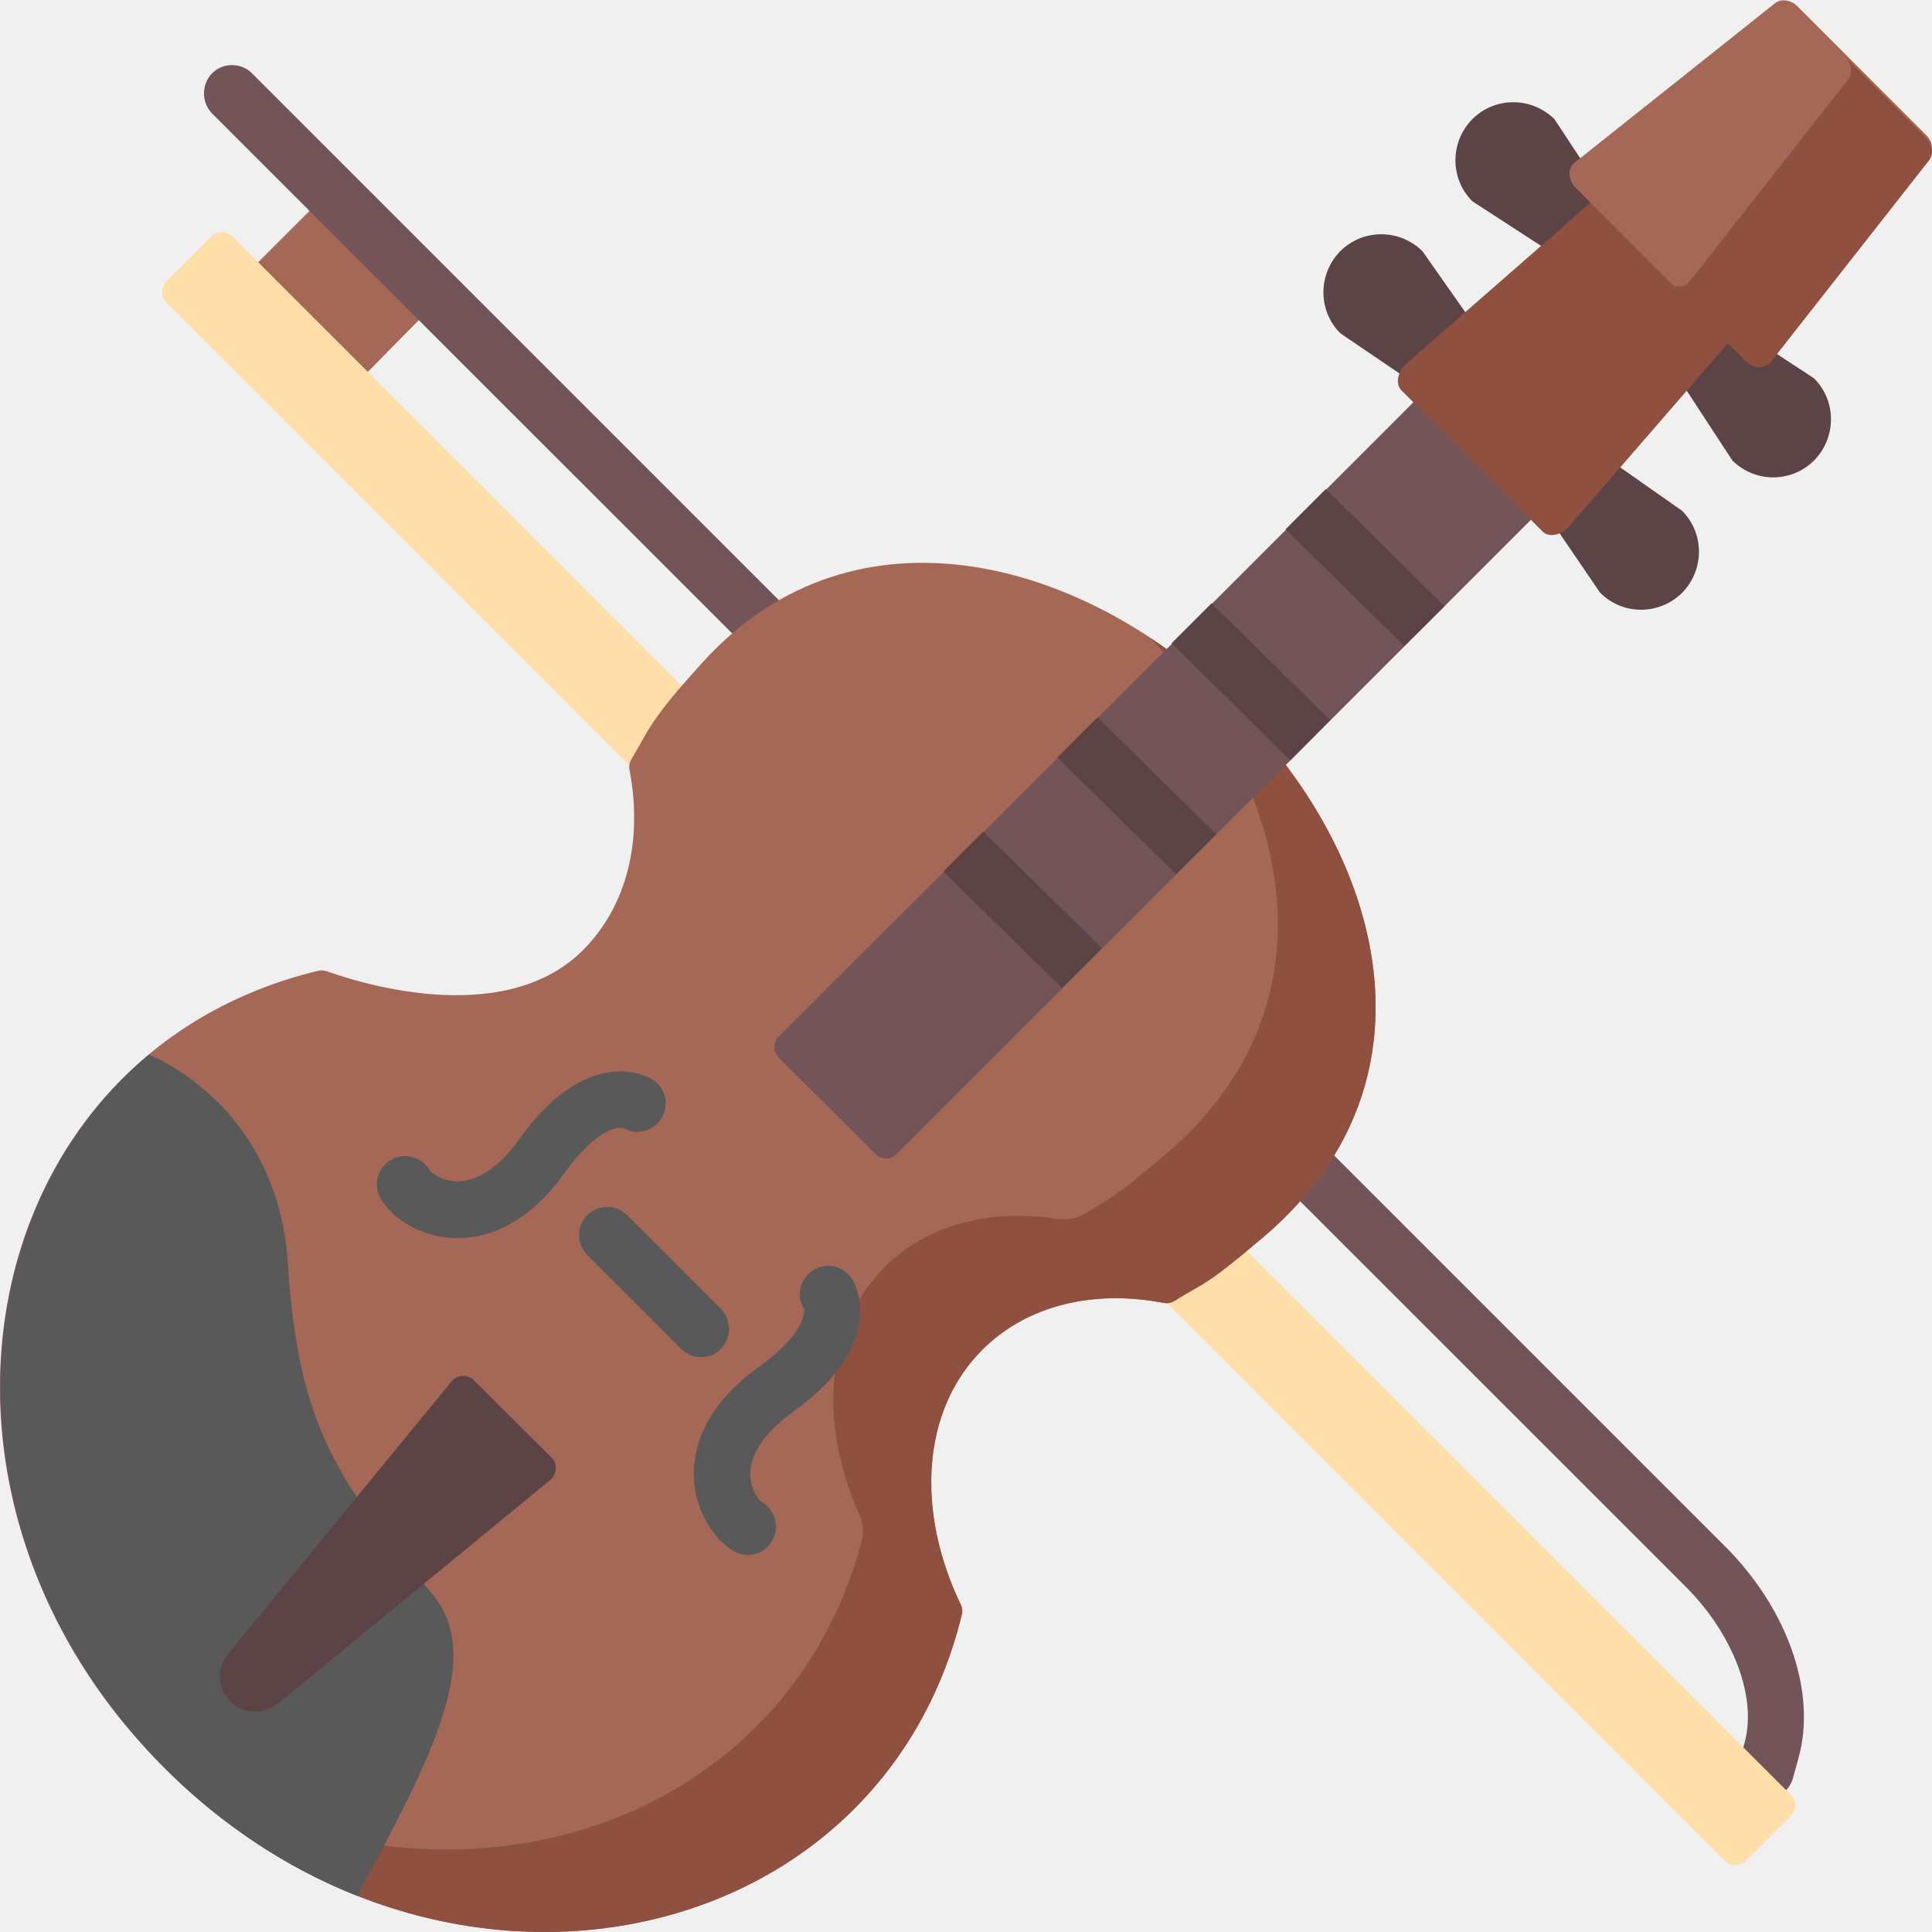
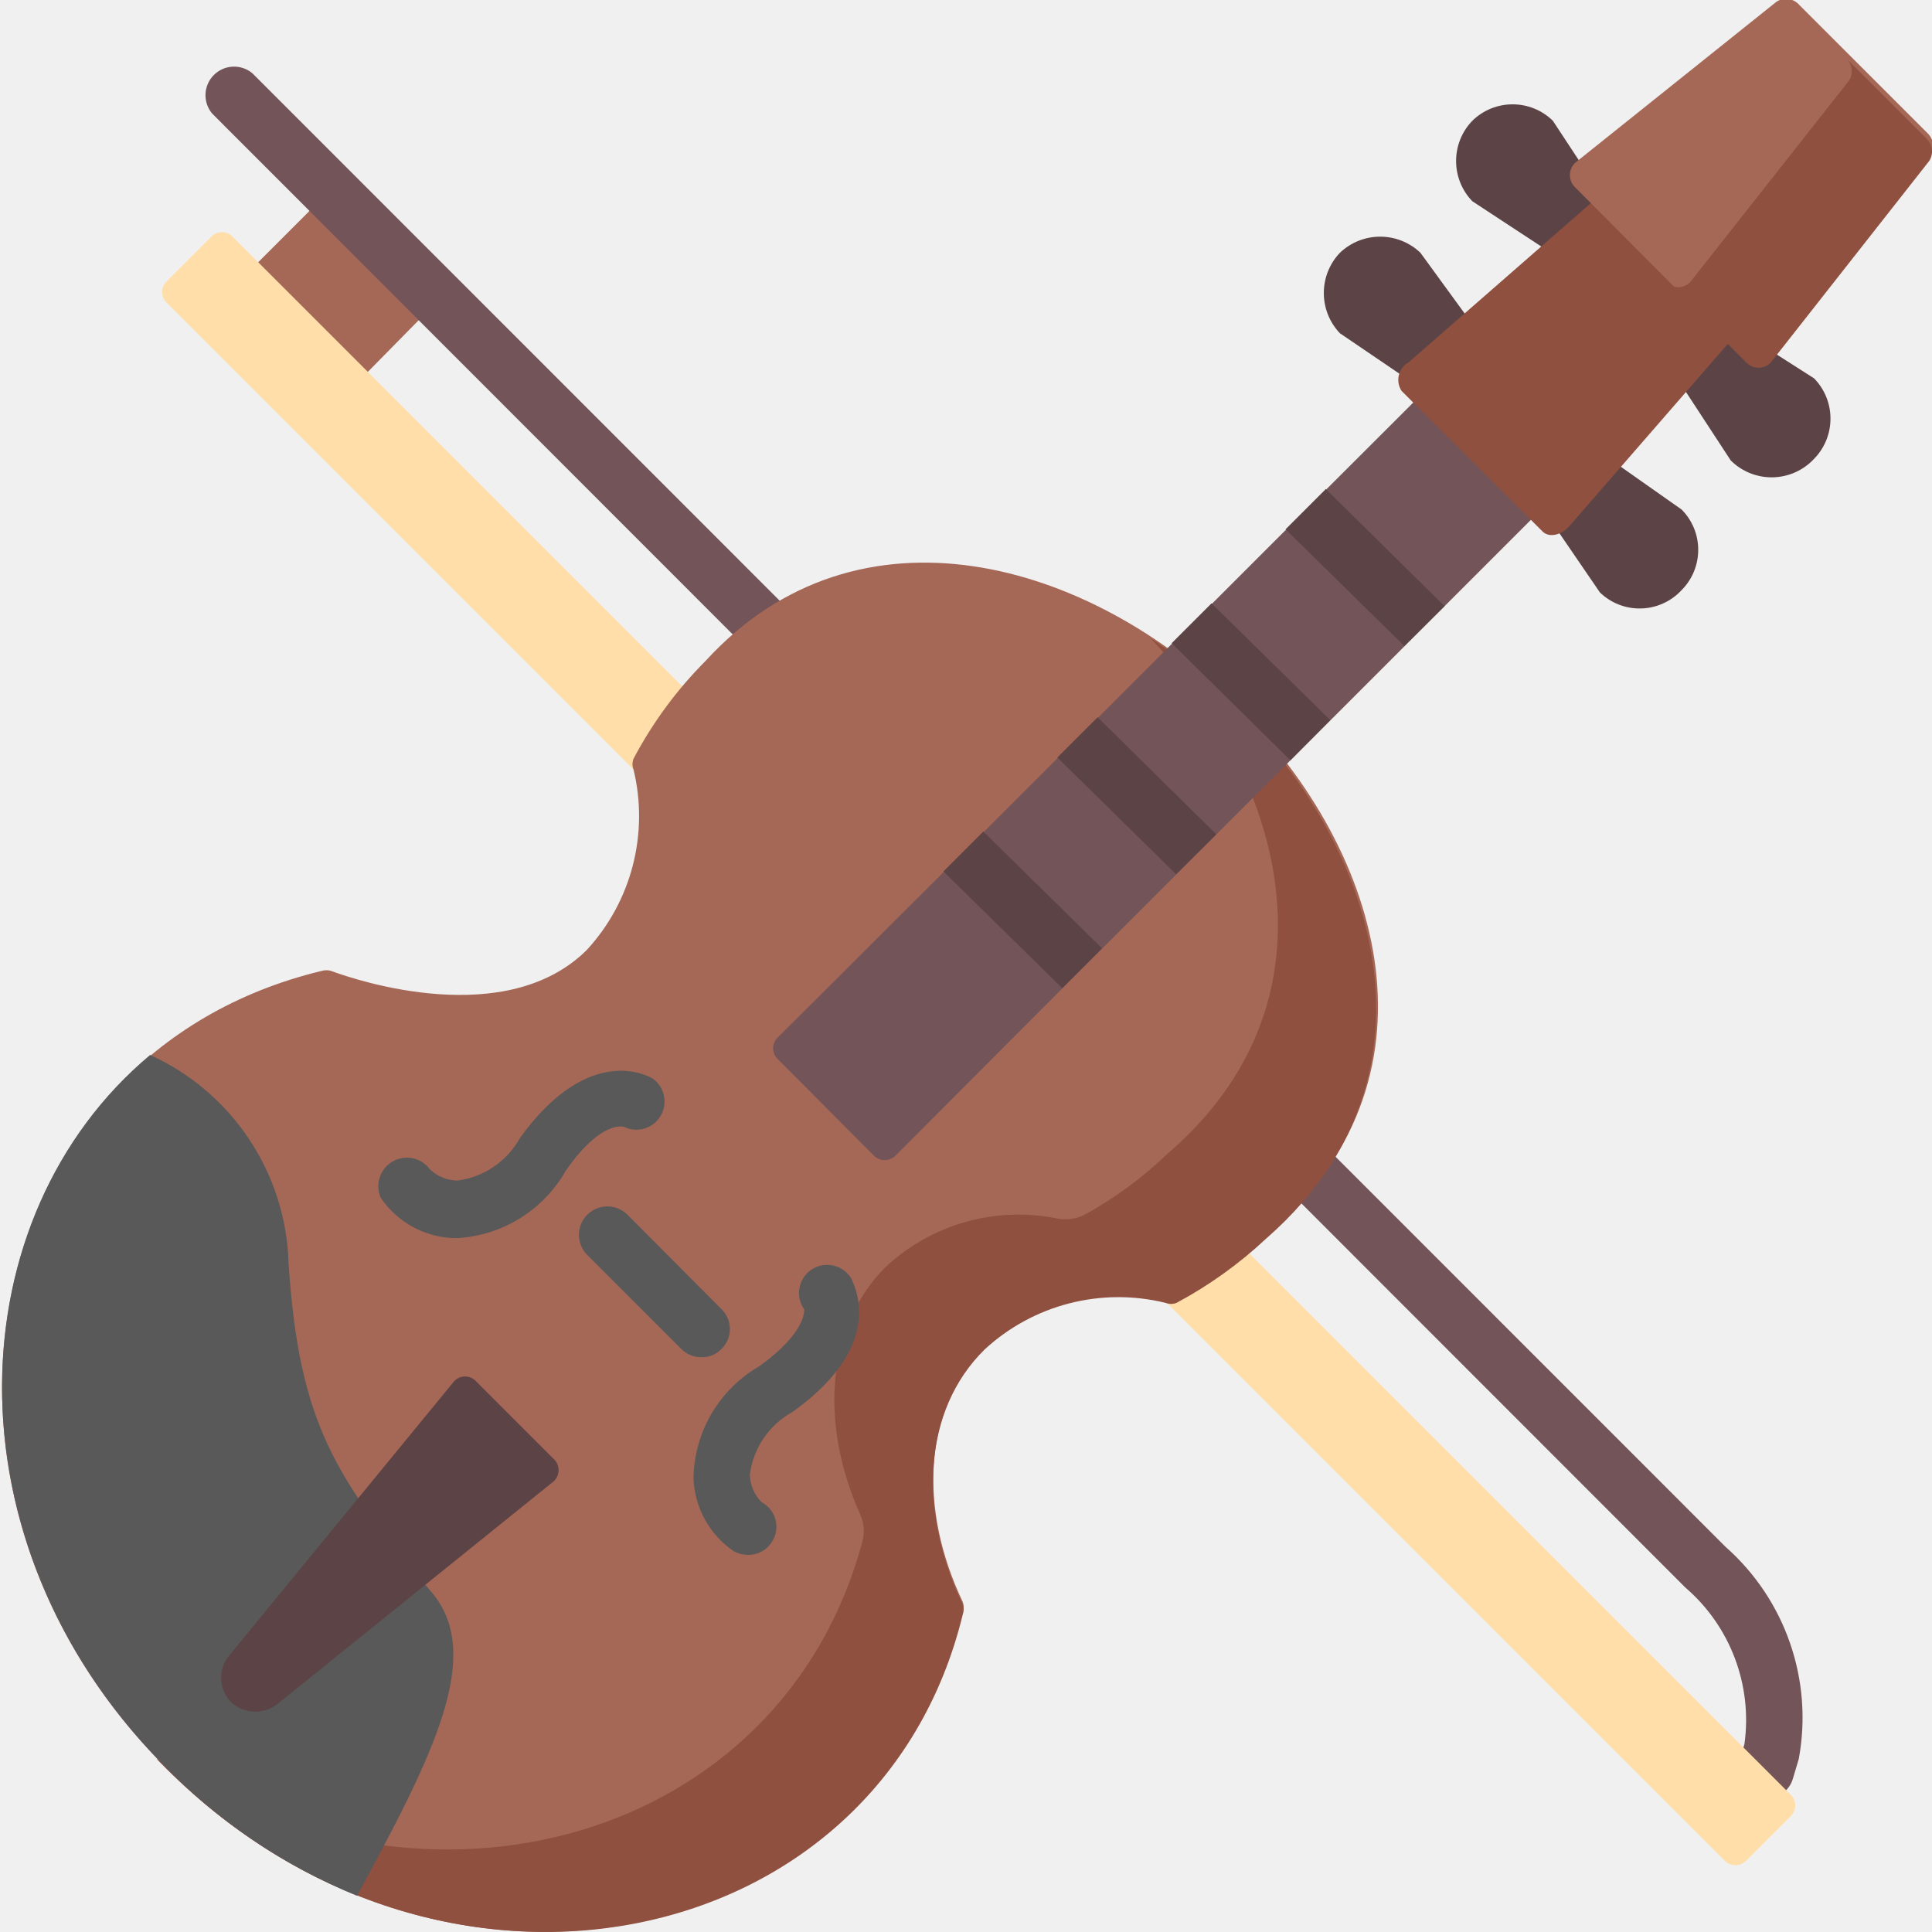
- <svg xmlns="http://www.w3.org/2000/svg" version="1.1" x="0px" y="0px" viewBox="0 0 48 48" style="enable-background:new 0 0 48 48;" xml:space="preserve">
-   <style type="text/css">
- 	.st0{fill:#F5DAA7;}
- 	.st1{fill:#EDC472;}
- 	.st2{fill:#BC9B5B;}
- 	.st3{fill:#9A6A53;}
- 	.st4{fill:#855B47;}
- 	.st5{fill:#F4E2C1;}
- 	.st6{fill:#F7F7F7;}
- 	.st7{fill:#C8C3CA;}
- 	.st8{fill:#B78C7A;}
- 	.st9{fill:#7A5341;}
- 	.st10{fill:#704C3B;}
- 	.st11{fill:#CF9875;}
- 	.st12{fill:#C7865B;}
- 	.st13{clip-path:url(#SVGID_3_);}
- 	.st14{clip-path:url(#SVGID_4_);fill:#FFFFFF;stroke:#231F20;stroke-miterlimit:10;}
- 	.st15{fill:#FFFFFF;stroke:#231F20;stroke-miterlimit:10;}
- 	.st16{fill:none;stroke:#000000;stroke-width:4.5;stroke-miterlimit:10;}
- 	.st17{fill:#463C4B;}
- 	.st18{fill:#555A6E;}
- 	.st19{fill:#F06423;}
- 	.st20{fill:#FAA51E;}
- 	.st21{fill:#D7E6F0;}
- 	.st22{fill:#DADADA;}
- 	.st23{fill:#C4C6C6;}
- 	.st24{fill:#EDEEEF;}
- 	.st25{fill:#797981;}
- 	.st26{fill:#5A5A63;}
- 	.st27{fill:#494951;}
- 	.st28{fill:#29BAED;}
- 	.st29{fill:#DD9554;}
- 	.st30{fill:#CC8244;}
- 	.st31{fill:#805333;}
- 	.st32{fill:#A56A43;}
- 	.st33{fill:#CB8252;}
- 	.st34{fill:#ECF0F1;}
- 	.st35{fill:#603E26;}
- 	.st36{fill:#F9EAB0;}
- 	.st37{fill:#F5EFCA;}
- 	.st38{fill:#464F5D;}
- 	.st39{fill:#F3D55B;}
- 	.st40{fill:#6F6571;}
- 	.st41{fill:#4B3F4E;}
- 	.st42{fill:#5D5360;}
- 	.st43{fill:#857E87;}
- 	.st44{fill:#ECEAEC;}
- 	.st45{fill:#DAD8DB;}
- 	.st46{fill:#B3E59F;}
- 	.st47{fill:#CCF49F;}
- 	.st48{fill:#792A47;}
- 	.st49{fill:#A62B38;}
- 	.st50{fill:#D22D28;}
- 	.st51{fill:#FF2F19;}
- 	.st52{fill:#FFFFFF;}
- 	.st53{fill:#202666;}
- 	.st54{fill:#FDE6BB;}
- 	.st55{fill:#FE501F;}
- 	.st56{fill:#FD7226;}
- 	.st57{fill:#FCCD76;}
- 	.st58{fill:#FB932C;}
- 	.st59{fill:#4D2857;}
- 	.st60{fill:#B19046;}
- 	.st61{fill:#F0C419;}
- 	.st62{fill:#24AE5F;}
- 	.st63{fill:#E64C3C;}
- 	.st64{fill:#3B97D3;}
- 	.st65{fill:#E74444;}
- 	.st66{fill:#CE3536;}
- 	.st67{fill:#D9DBDD;}
- 	.st68{fill:#E8EDF1;}
- 	.st69{fill:#F3DB70;}
- 	.st70{fill:#D5DAF3;}
- 	.st71{fill:#A2AEE6;}
- 	.st72{fill:#FFC344;}
- 	.st73{fill:#FFE177;}
- 	.st74{fill:#BEC6ED;}
- 	.st75{fill:#8795DE;}
- 	.st76{fill-rule:evenodd;clip-rule:evenodd;fill:#A46A5A;}
- 	.st77{fill-rule:evenodd;clip-rule:evenodd;fill:#845252;}
- 	.st78{fill-rule:evenodd;clip-rule:evenodd;fill:#FFD05B;}
- 	.st79{fill-rule:evenodd;clip-rule:evenodd;fill:#704242;}
- 	.st80{fill-rule:evenodd;clip-rule:evenodd;fill:#FFC244;}
- 	.st81{fill-rule:evenodd;clip-rule:evenodd;fill:#596C76;}
- 	.st82{fill-rule:evenodd;clip-rule:evenodd;fill:#465A61;}
- 	.st83{fill:#A46A5A;}
- 	.st84{fill:#607D8B;}
- 	.st85{fill:#9C27B0;}
- 	.st86{fill:#03A9F4;}
- 	.st87{fill:#8BC34A;}
- 	.st88{fill:#FFC107;}
- 	.st89{fill:#FF9800;}
- 	.st90{fill:#F44336;}
- 	.st91{fill:#D7CCC8;}
- 	.st92{fill:#F57C00;}
- 	.st93{fill:#F9BB4B;}
- 	.st94{fill:#FCF05A;}
- 	.st95{fill:#66342E;}
- 	.st96{fill:#D3843D;}
- 	.st97{fill:#704C55;}
- 	.st98{fill:#5A344B;}
- 	.st99{fill:#E63950;}
- 	.st100{fill:#EFE2DD;}
- 	.st101{fill:#FF435B;}
- 	.st102{fill:#FFF5F5;}
- 	.st103{fill:#9B786F;}
- 	.st104{fill:#925CB4;}
- 	.st105{fill:#814BA2;}
- 	.st106{fill:#6F3F8A;}
- 	.st107{fill:#FFD185;}
- 	.st108{fill:#FFBA48;}
- 	.st109{fill:#FF5A35;}
- 	.st110{fill:#FF7A3C;}
- 	.st111{fill:#FFE8C2;}
- 	.st112{fill:#4F4F4F;}
- 	.st113{fill:#FF3A2F;}
- 	.st114{fill:#353535;}
- 	.st115{fill:#FB4A59;}
- 	.st116{fill:#F82F40;}
- 	.st117{fill:#3F5959;}
- 	.st118{fill:#384848;}
- 	.st119{fill:#EFF5F6;}
- 	.st120{fill:#CBE5E7;}
- 	.st121{fill:#FCC16D;}
- 	.st122{fill:#FCB44D;}
- 	.st123{fill:#A66856;}
- 	.st124{fill:#735458;}
- 	.st125{fill:#FFDEA9;}
- 	.st126{fill:#5C4346;}
- 	.st127{fill:#8F5040;}
- 	.st128{fill:#595959;}
- 	.st129{fill:#7F221C;}
- 	.st130{fill:#913122;}
- 	.st131{fill:#FFEFB0;}
- 	.st132{fill:#DB2116;}
- 	.st133{fill:#883F2E;}
- 	.st134{fill:#A44F3E;}
- 	.st135{fill:#D8AA5E;}
- 	.st136{fill:#E9B665;}
- 	.st137{fill:#E19974;}
- 	.st138{fill:#FFEFD2;}
- 	.st139{fill:#D7D0D6;}
- 	.st140{fill:#E8AD8C;}
- 	.st141{fill:#6D3326;}
- 	.st142{fill:#BA5D4F;}
- 	.st143{fill:#F5A871;}
- 	.st144{fill:#E89A5E;}
- 	.st145{fill:#A34F41;}
- 	.st146{fill:#D68A5A;}
- 	.st147{fill:#FFE5C4;}
- 	.st148{fill:#FDD1A7;}
- 	.st149{fill:#873F30;}
- 	.st150{fill:#C86F5C;}
- 	.st151{fill:#6C3328;}
- 	.st152{fill:#54231D;}
- 	.st153{fill:#B5B1B3;}
- 	.st154{fill:#FEC93E;}
- 	.st155{fill:#EFB533;}
- 	.st156{fill:#F7A738;}
- 	.st157{fill:#EA952F;}
- 	.st158{fill:#FD6E2E;}
- 	.st159{fill:#EA551B;}
- 	.st160{fill:#F5A257;}
- 	.st161{fill:#DB8F52;}
- 	.st162{fill:#75360D;}
- 	.st163{fill:#FFBF7B;}
- 	.st164{fill:#00CCB2;}
- 	.st165{fill:#00AB94;}
- 	.st166{fill:#FEA832;}
- 	.st167{fill:#FF8700;}
- 	.st168{fill:#00EED0;}
- 	.st169{fill:#FFD400;}
- 	.st170{fill:#FDBF00;}
- 	.st171{fill:#08B865;}
- 	.st172{fill:#E41F2D;}
- 	.st173{fill:#FD4755;}
- 	.st174{fill:#FB2B3A;}
- 	.st175{fill:#FED2A4;}
- 	.st176{fill:#FFE5C2;}
- 	.st177{fill:#FFBD86;}
- 	.st178{fill:#FE99A0;}
- 	.st179{fill:#FD8087;}
- 	.st180{fill:#C57A44;}
- 	.st181{fill:#09A755;}
- 	.st182{fill:#FEDF30;}
- 	.st183{fill:#FED402;}
- 	.st184{fill:#FAC600;}
- 	.st185{fill:#46CC8D;}
- 	.st186{fill:#00C27A;}
- 	.st187{fill:#FE7701;}
- 	.st188{fill:#FE860A;}
- 	.st189{fill:#C41926;}
- 	.st190{fill:#E89C5D;}
- 	.st191{fill:#F4B37D;}
- 	.st192{fill:#E8626C;}
- 	.st193{fill:#40C6C2;}
- 	.st194{fill:#FFC999;}
- 	.st195{fill:#4A4A68;}
- 	.st196{fill:#333356;}
- 	.st197{fill:#EDEDED;}
- 	.st198{fill:#C9C9C9;}
- 	.st199{fill:#FF9900;}
- 	.st200{fill:#FFCE00;}
- 	.st201{fill:#FBBD00;}
- 	.st202{fill:#ED8100;}
- 	.st203{fill:#FFE431;}
- 	.st204{fill:#FF9F00;}
- 	.st205{fill:#FFE666;}
- 	.st206{fill:#FFBF00;}
- 	.st207{fill:#FCCD31;}
- 	.st208{fill:#F2B016;}
- 	.st209{fill:#4A4D4F;}
- 	.st210{fill:#D3CBC2;}
- 	.st211{fill:#6D7072;}
- 	.st212{fill:#BAAFA6;}
- 	.st213{fill:#888C8E;}
- 	.st214{fill:#B4B4B4;}
- 	.st215{fill:#FFE999;}
- 	.st216{fill:#FFCF3B;}
- 	.st217{fill:#C1C1C1;}
- 	.st218{fill:#FFBC19;}
- 	.st219{fill:#94E6FF;}
- 	.st220{fill:#315F83;}
- 	.st221{fill:#267EA8;}
- 	.st222{fill:#3B3F5F;}
- 	.st223{fill:#D8F2FB;}
- 	.st224{fill:#35495E;}
- 	.st225{fill:#556080;}
- 	.st226{fill:#E4C05C;}
- 	.st227{fill:#E4C05C;stroke:#E4C05C;stroke-width:2;stroke-linecap:round;stroke-linejoin:round;stroke-miterlimit:10;}
- 	.st228{fill:#B57F5F;}
- 	.st229{fill:#966A5B;}
- 	.st230{fill:#FFD15B;}
- 	.st231{fill:#A5C3DC;}
- 	.st232{fill:#8697CB;}
- 	.st233{fill:#E0E0E0;}
- 	.st234{fill:#CCCCCC;}
- 	.st235{fill:#8E8E8E;}
- 	.st236{fill:#A0A0A0;}
- 	.st237{fill:#E13732;}
- 	.st238{fill:#F05055;}
- 	.st239{fill:#D24605;}
- 	.st240{fill:#FFCE53;}
- 	.st241{fill:#FFB833;}
- 	.st242{fill:#4999D1;}
- 	.st243{fill:#43AAF0;}
- 	.st244{fill:#FF2E23;}
- 	.st245{fill:#FF4A26;}
- 	.st246{fill:#C6805D;}
- 	.st247{fill:#77CC7D;}
- 	.st248{fill:#52BD7E;}
- 	.st249{fill:#98DB7C;}
- 	.st250{fill:#D48C64;}
- 	.st251{fill:#FFD18D;}
- 	.st252{fill:#FBBD80;}
- 	.st253{fill:#F3B573;}
- 	.st254{fill:#434A54;}
- 	.st255{fill:#DA4453;}
- 	.st256{fill:#FFCE54;}
- 	.st257{fill:#ED5564;}
- 	.st258{fill-rule:evenodd;clip-rule:evenodd;fill:#4BC3EF;}
- 	.st259{fill-rule:evenodd;clip-rule:evenodd;fill:#1BADDE;}
- 	.st260{fill-rule:evenodd;clip-rule:evenodd;fill:#DBD8DB;}
- 	.st261{fill-rule:evenodd;clip-rule:evenodd;fill:#C9BFC8;}
- 	.st262{fill:#421815;}
- 	.st263{fill:#FCB982;}
- 	.st264{fill:#FDDBBF;}
- 	.st265{fill:#FCCA9F;}
- 	.st266{fill:#C6865C;}
- 	.st267{fill:#B16E3D;}
- 	.st268{fill:#454545;}
- 	.st269{fill:#EFECEF;}
- 	.st270{fill:#E2DFE2;}
- 	.st271{fill:#3F3736;}
- 	.st272{fill:#C4755B;}
- 	.st273{fill:#FFE3A1;}
- 	.st274{fill-rule:evenodd;clip-rule:evenodd;fill:#D48C64;}
- 	.st275{fill:#DBD8DB;}
- 	.st276{fill:#BB5D4C;}
- 	.st277{fill:#465A61;}
- 	.st278{fill:#596C76;}
- 	.st279{fill:#E5E1E5;}
- 	.st280{fill:#7A8C98;}
- 	.st281{fill:#FEDBA6;}
- 	.st282{fill:#EAB14D;}
- 	.st283{fill:#617881;}
- 	.st284{fill:#E28086;}
- 	.st285{fill:#DD636E;}
- 	.st286{fill:#FFE07D;}
- 	.st287{fill:#ECBE6B;}
- 	.st288{fill:#E9EDF5;}
- 	.st289{fill:#CDD2E1;}
- 	.st290{fill:#FFAA00;}
- 	.st291{fill:#FF9500;}
- 	.st292{fill:#555A65;}
- 	.st293{fill:#333940;}
- 	.st294{fill:#E6A373;}
- 	.st295{fill:#CC8552;}
- 	.st296{fill:#FFDF40;}
- 	.st297{fill:#FFBE40;}
- 	.st298{fill:#FF9F40;}
- 	.st299{fill:#F77E00;}
- 	.st300{fill:#FFF04A;}
- 	.st301{fill:#00DDC1;}
- 	.st302{fill:#A24603;}
- 	.st303{fill:#F2D813;}
- 	.st304{fill:#803602;}
- 	.st305{fill:#3A3A3A;}
- 	.st306{fill:#AFAFAF;}
- 	.st307{fill:#686868;}
- 	.st308{fill:#925A15;}
- 	.st309{fill:#F3F2F6;}
- 	.st310{fill:#BF7D5A;}
- 	.st311{fill:#AA6256;}
- 	.st312{fill:#894E46;}
- 	.st313{fill:#DBA660;}
- 	.st314{fill:#E49542;}
- 	.st315{fill:#F9EFDA;}
- 	.st316{fill:#756E78;}
- 	.st317{fill:#665E66;}
- 	.st318{fill:#F9F6F9;}
- 	.st319{fill:#BC6C59;}
- 	.st320{fill:#994B39;}
- 	.st321{fill:#FEEC96;}
- 	.st322{fill:#F5DB64;}
- 	.st323{fill:#5D5E69;}
- 	.st324{fill:#FFE09F;}
- 	.st325{fill:#ECBD83;}
- 	.st326{fill:#F6D190;}
- 	.st327{fill:#FF8086;}
- 	.st328{fill:#E5646E;}
- 	.st329{fill:#357DA3;}
- 	.st330{fill:#F48A3B;}
- 	.st331{fill:#FFC233;}
- 	.st332{fill:#CDDEE0;}
- 	.st333{fill:#C8C5C9;}
- 	.st334{fill:#785353;}
- 	.st335{fill:#6E4848;}
- 	.st336{fill:#B7E4F8;}
- 	.st337{fill:#93D6F4;}
- 	.st338{fill:#DBF1FB;}
- 	.st339{fill:#8DCAFC;}
- 	.st340{fill:#64B9FC;}
- 	.st341{fill:#C4E1FF;}
- 	.st342{fill:#B5DBFD;}
- 	.st343{fill:#FEE7C9;}
- 	.st344{fill:#FFD496;}
- 	.st345{fill:#A3E440;}
- 	.st346{fill:#99D53B;}
- 	.st347{fill:#BCEA73;}
- 	.st348{fill:#C76D3D;}
- 	.st349{fill:#AA5E33;}
- 	.st350{fill:#D67F4F;}
- 	.st351{fill:#8DC637;}
- 	.st352{fill:#A79BA7;}
- 	.st353{fill:#7A6D79;}
- 	.st354{fill:#C4E2FF;}
- 	.st355{fill:#60B7FF;}
- 	.st356{fill:#B3DAFE;}
- 	.st357{fill:#F3F0F3;}
- 	.st358{fill:#EFEDEF;}
- 	.st359{fill:#CBC4CC;}
- 	.st360{fill:#26A6FE;}
- 	.st361{fill:#D2555A;}
- 	.st362{fill:#FF6464;}
- 	.st363{fill:#D7DEED;}
- 	.st364{fill:#B8BFD4;}
- 	.st365{fill:#959CB3;}
- 	.st366{fill:#F8C460;}
- 	.st367{fill:#FAAF42;}
- 	.st368{fill:#7A838B;}
- 	.st369{fill:#5D6972;}
- 	.st370{fill:#A7D0E1;}
- 	.st371{fill:#80BBCE;}
- 	.st372{fill:#FFD8CA;}
- 	.st373{fill:#FFBFAE;}
- 	.st374{fill:#FFE5D8;}
- 	.st375{fill:#E5EEF9;}
- 	.st376{fill:#56595E;}
- 	.st377{fill:#7F8284;}
- 	.st378{fill:#A5A5A4;}
- 	.st379{fill:#95A5A5;}
- 	.st380{fill:#BDC3C7;}
- 	.st381{fill:#7F8C8D;}
- </style>
-   <g id="Acoustic_Grand_Keyboard">
-     <g>
-       <polygon class="st123" points="8.38,10.01 10.9,7.45 8.19,4.74 5.65,7.28   " />
-       <path class="st124" d="M43.88,44.68c-0.06,0-0.13-0.01-0.19-0.03c-0.37-0.11-0.59-0.49-0.48-0.87l0.13-0.47    c0.32-1.13-0.27-2.7-1.46-3.89L5.27,2.82C5,2.54,5,2.1,5.27,1.82c0.27-0.27,0.72-0.27,0.99,0l36.6,36.6    c1.57,1.57,2.28,3.64,1.82,5.27l-0.13,0.47C44.47,44.48,44.19,44.68,43.88,44.68z" />
-       <path class="st125" d="M5.78,5.88l38.71,38.71c0.15,0.15,0.15,0.38,0,0.53l-1.11,1.11c-0.15,0.15-0.38,0.15-0.53,0L4.14,7.52    c-0.15-0.15-0.15-0.38,0-0.53l1.11-1.11C5.39,5.73,5.63,5.73,5.78,5.88z" />
-       <g>
-         <path class="st126" d="M43.04,11.44l-2.55-3.9l-3.91-2.54c-0.56-0.56-0.56-1.47,0-2.04l0,0c0.56-0.56,1.47-0.56,2.04,0l2.56,3.89     l3.89,2.55c0.56,0.56,0.56,1.47,0,2.04l0,0C44.51,12,43.6,12,43.04,11.44z" />
-         <path class="st126" d="M39.75,14.72l-2.61-3.83l-3.84-2.61c-0.56-0.56-0.56-1.47,0-2.04l0,0c0.56-0.56,1.47-0.56,2.04,0L38,10.03     l3.79,2.66c0.56,0.56,0.56,1.47,0,2.04l0,0C41.22,15.29,40.31,15.29,39.75,14.72z" />
-       </g>
-       <path class="st123" d="M3.95,43.79c-6.7-6.85-4.55-17.62,3.95-19.67c0.07-0.02,0.15-0.01,0.22,0.01c0.67,0.24,4.36,1.47,6.36-0.52    c1.12-1.12,1.49-2.77,1.16-4.48c-0.02-0.09,0-0.19,0.05-0.27c0.44-0.74,0.44-0.95,1.79-2.43c7.58-8.3,22.99,6.55,13.92,14.29    c-1.51,1.28-1.42,1.1-2.22,1.6c-0.08,0.05-0.18,0.07-0.27,0.05c-1.72-0.33-3.37,0.04-4.5,1.16c-1.53,1.52-1.65,4.02-0.55,6.33    c0.04,0.08,0.05,0.17,0.03,0.25C21.82,48.63,10.85,50.85,3.95,43.79z" />
-       <path class="st127" d="M28.58,15.85c3.43,3.65,4.79,9.07,0.39,12.82c-1.37,1.16-1.43,1.12-2.02,1.48    c-0.21,0.13-0.46,0.17-0.71,0.13c-1.63-0.25-3.19,0.13-4.26,1.2c-1.48,1.48-1.65,3.87-0.64,6.12c0.1,0.23,0.13,0.48,0.06,0.72    c-1.99,7.41-10.81,9.88-17.54,5.37c0.03,0.03,0.07,0.07,0.1,0.1c6.9,7.06,17.86,4.84,19.94-3.68c0.02-0.08,0.01-0.17-0.03-0.25    c-1.11-2.31-0.98-4.81,0.54-6.33c1.12-1.12,2.78-1.49,4.5-1.16c0.09,0.02,0.19,0,0.27-0.05c0.8-0.5,0.72-0.32,2.23-1.6    C36.73,26.17,33.6,19.17,28.58,15.85z" />
-       <g>
-         <path class="st128" d="M8.87,47.1c-1.74-0.69-3.42-1.78-4.91-3.31c-5.4-5.52-5.05-13.58-0.27-17.58c0.01,0,0.02,0,0.02,0     c0,0,3.18,1.2,3.44,5.17s1.17,5.36,3.58,8.21C12.02,41.12,10.81,43.54,8.87,47.1z" />
-         <path class="st128" d="M11.38,30.76c-0.04,0-0.08,0-0.12,0c-0.87-0.04-1.55-0.53-1.8-0.98c-0.2-0.34-0.08-0.77,0.25-0.96     c0.33-0.2,0.77-0.08,0.96,0.25c0.05,0.07,0.31,0.28,0.69,0.28c0.51,0,1.05-0.36,1.55-1.06c1.74-2.42,3.24-1.51,3.3-1.47     c0.33,0.21,0.43,0.64,0.22,0.97c-0.2,0.32-0.61,0.42-0.93,0.24c-0.16-0.05-0.7,0.04-1.45,1.08     C13.1,30.45,12.09,30.76,11.38,30.76z M15.51,28.04L15.51,28.04L15.51,28.04z M15.47,28.01C15.47,28.01,15.47,28.01,15.47,28.01     C15.47,28.01,15.47,28.01,15.47,28.01z M15.47,28.01C15.47,28.01,15.47,28.01,15.47,28.01C15.47,28.01,15.47,28.01,15.47,28.01z" />
-         <path class="st128" d="M18.58,38.63c-0.12,0-0.24-0.03-0.36-0.1c-0.44-0.26-0.94-0.93-0.98-1.8c-0.03-0.71,0.22-1.78,1.64-2.79     c1.18-0.85,1.1-1.4,1.1-1.41c-0.21-0.33-0.11-0.76,0.22-0.97c0.33-0.21,0.76-0.11,0.97,0.22c0.04,0.06,0.95,1.56-1.47,3.3     c-0.7,0.5-1.06,1.04-1.06,1.55c0,0.38,0.22,0.64,0.29,0.69c0.34,0.2,0.45,0.63,0.25,0.96C19.06,38.51,18.83,38.63,18.58,38.63z" />
-         <path class="st128" d="M17.42,33.72c-0.18,0-0.36-0.07-0.5-0.21l-2.33-2.33c-0.27-0.27-0.27-0.72,0-0.99     c0.27-0.27,0.72-0.27,0.99,0l2.33,2.33c0.27,0.27,0.27,0.72,0,0.99C17.78,33.65,17.6,33.72,17.42,33.72z" />
-       </g>
-       <path class="st126" d="M5.72,42.27L5.72,42.27c-0.32-0.32-0.34-0.83-0.06-1.17l5.56-6.78c0.14-0.17,0.4-0.18,0.55-0.03l1.93,1.92    c0.16,0.16,0.14,0.41-0.03,0.56L6.9,42.33C6.55,42.61,6.04,42.59,5.72,42.27z" />
-       <path class="st124" d="M42.27,8.68l-6.38,6.38l-0.99,0.99l-1.84,1.84l-0.99,0.99l-1.84,1.84l-0.99,0.99l-1.84,1.84l-0.99,0.99    l-4.13,4.13c-0.15,0.15-0.38,0.15-0.53,0l-2.4-2.39c-0.15-0.15-0.15-0.38,0-0.53l4.11-4.1l0.99-0.99l1.84-1.84l0.99-0.99    l1.84-1.84l0.99-0.99l1.84-1.84l0.99-0.99l6.4-6.4c0.15-0.15,0.38-0.15,0.53,0l2.4,2.4C42.42,8.3,42.42,8.53,42.27,8.68z" />
-       <path class="st127" d="M38.32,13.2l-3.5-3.5c-0.16-0.16-0.1-0.48,0.14-0.68l6.73-5.89c0.21-0.18,0.47-0.21,0.61-0.07l2.63,2.63    c0.14,0.14,0.11,0.41-0.07,0.61L39,13.06C38.8,13.3,38.48,13.37,38.32,13.2z" />
-       <path class="st123" d="M47.93,3.9l-3.94,5.02c-0.14,0.18-0.43,0.16-0.62-0.03l-2.01-2.01l-2.21-2.21    c-0.19-0.19-0.21-0.48-0.04-0.62l4.99-3.97c0.15-0.12,0.4-0.09,0.57,0.09l1.17,1.17l2,2C48.01,3.5,48.05,3.74,47.93,3.9z" />
-       <path class="st127" d="M47.93,3.98L43.99,9c-0.14,0.18-0.43,0.16-0.62-0.03l-2.01-2.01h0c0.2,0.2,0.48,0.21,0.62,0.03l3.94-5.02    c0.12-0.15,0.08-0.39-0.08-0.56l2,2C48.01,3.58,48.05,3.83,47.93,3.98z" />
-       <g>
-         <polygon class="st126" points="35.89,15.06 34.89,16.05 31.94,13.15 32.94,12.15    " />
-         <polygon class="st126" points="33.05,17.89 32.06,18.89 29.11,15.98 30.1,14.99    " />
-         <polygon class="st126" points="30.22,20.73 29.22,21.72 26.27,18.82 27.27,17.82    " />
-         <polygon class="st126" points="27.38,23.56 26.38,24.55 23.44,21.65 24.43,20.66    " />
-       </g>
-     </g>
-   </g>
-   <g id="Layer_2">
- </g>
+ <svg xmlns="http://www.w3.org/2000/svg" id="Acoustic_Grand_Keyboard" data-name="Acoustic Grand Keyboard" viewBox="0 0 48 48">
+   <defs>
+     <style>.cls-1{fill:#a66856;}.cls-2{fill:#735458;}.cls-3{fill:#ffdea9;}.cls-4{fill:#5c4346;}.cls-5{fill:#8f5040;}.cls-6{fill:#595959;}</style>
+   </defs>
+   <polygon class="cls-1" points="8.38 10.01 10.9 7.45 8.19 4.74 5.65 7.28 8.38 10.01" />
+   <path class="cls-2" d="M43.88,44.68l-.19,0a.71.71,0,0,1-.49-.87l.14-.48a4.34,4.34,0,0,0-1.47-3.89L5.27,2.82a.71.71,0,0,1,1-1l36.6,36.61a5.66,5.66,0,0,1,1.82,5.27l-.14.47A.68.68,0,0,1,43.88,44.68Z" />
+   <path class="cls-3" d="M5.78,5.88,44.49,44.59a.37.37,0,0,1,0,.53l-1.11,1.11a.37.37,0,0,1-.53,0L4.14,7.52a.37.37,0,0,1,0-.53L5.25,5.88A.37.37,0,0,1,5.78,5.88Z" />
+   <path class="cls-4" d="M43,11.44l-2.55-3.9L36.58,5a1.44,1.44,0,0,1,0-2h0a1.43,1.43,0,0,1,2,0l2.56,3.89L45.07,9.4a1.43,1.43,0,0,1,0,2h0A1.44,1.44,0,0,1,43,11.44Z" />
+   <path class="cls-4" d="M39.75,14.72l-2.62-3.83L33.29,8.28a1.45,1.45,0,0,1,0-2h0a1.45,1.45,0,0,1,2,0L38,10l3.78,2.66a1.42,1.42,0,0,1,0,2h0A1.42,1.42,0,0,1,39.75,14.72Z" />
+   <path class="cls-1" d="M4,43.79c-6.7-6.85-4.55-17.62,4-19.67a.41.41,0,0,1,.22,0c.67.25,4.36,1.47,6.36-.52a4.91,4.91,0,0,0,1.16-4.48.36.36,0,0,1,0-.27,10.14,10.14,0,0,1,1.79-2.43c7.58-8.29,23,6.56,13.93,14.29a10.56,10.56,0,0,1-2.23,1.6.37.37,0,0,1-.27,0,4.9,4.9,0,0,0-4.5,1.16c-1.52,1.52-1.65,4-.54,6.33a.37.37,0,0,1,0,.25C21.82,48.63,10.85,50.85,4,43.79Z" />
+   <path class="cls-5" d="M28.58,15.85C32,19.5,33.37,24.92,29,28.67a9.79,9.79,0,0,1-2,1.48,1.07,1.07,0,0,1-.7.13A4.84,4.84,0,0,0,22,31.48c-1.47,1.47-1.64,3.87-.64,6.12a1,1,0,0,1,.06.72c-2,7.41-10.81,9.88-17.54,5.37l.1.1c6.9,7.06,17.87,4.84,19.94-3.68a.37.37,0,0,0,0-.25c-1.11-2.31-1-4.81.54-6.33a4.9,4.9,0,0,1,4.5-1.16.37.37,0,0,0,.27,0,10.56,10.56,0,0,0,2.23-1.6C36.73,26.17,33.6,19.17,28.58,15.85Z" />
+   <path class="cls-6" d="M8.87,47.1A14.15,14.15,0,0,1,4,43.79c-5.39-5.52-5.05-13.58-.27-17.58h0a5.87,5.87,0,0,1,3.44,5.17c.26,4,1.17,5.36,3.58,8.21C12,41.12,10.81,43.54,8.87,47.1Z" />
+   <path class="cls-6" d="M11.38,30.76h-.11a2.28,2.28,0,0,1-1.81-1,.71.71,0,0,1,1.22-.71,1,1,0,0,0,.69.28,2.08,2.08,0,0,0,1.55-1.06c1.74-2.41,3.24-1.51,3.3-1.47A.7.7,0,0,1,15.51,28c-.16-.05-.7,0-1.45,1.08A3.32,3.32,0,0,1,11.38,30.76ZM15.51,28Zm0,0Zm0,0Z" />
+   <path class="cls-6" d="M18.58,38.63a.73.73,0,0,1-.35-.09,2.29,2.29,0,0,1-1-1.81,3.27,3.27,0,0,1,1.64-2.79c1.18-.85,1.11-1.4,1.11-1.41a.7.7,0,1,1,1.18-.75c0,.07.95,1.57-1.47,3.3a2.08,2.08,0,0,0-1.06,1.55,1,1,0,0,0,.29.69.69.69,0,0,1,.25,1A.68.68,0,0,1,18.58,38.63Z" />
+   <path class="cls-6" d="M17.42,33.72a.7.7,0,0,1-.5-.21l-2.33-2.33a.7.7,0,0,1,1-1l2.33,2.34a.69.69,0,0,1,0,1A.67.67,0,0,1,17.42,33.72Z" />
+   <path class="cls-4" d="M5.72,42.27h0a.87.87,0,0,1,0-1.17l5.56-6.78a.37.37,0,0,1,.55,0l1.93,1.93a.38.38,0,0,1,0,.55L6.9,42.33A.89.89,0,0,1,5.72,42.27Z" />
+   <path class="cls-2" d="M42.27,8.68l-6.38,6.38-1,1-1.84,1.84-1,1-1.84,1.84-1,1-1.84,1.84-1,1-4.12,4.13a.38.38,0,0,1-.54,0l-2.39-2.4a.37.37,0,0,1,0-.53l4.11-4.1,1-1,1.84-1.84,1-1L29.11,16l1-1,1.84-1.84,1-1,6.4-6.39a.37.37,0,0,1,.53,0l2.4,2.39A.37.37,0,0,1,42.27,8.68Z" />
+   <path class="cls-5" d="M38.32,13.2l-3.5-3.49A.5.5,0,0,1,35,9l6.73-5.88a.47.47,0,0,1,.62-.07L44.94,5.7a.46.46,0,0,1-.07.61L39,13.06C38.8,13.3,38.48,13.37,38.32,13.2Z" />
+   <path class="cls-1" d="M47.93,3.9,44,8.91a.42.42,0,0,1-.62,0l-2-2L39.14,4.66a.42.42,0,0,1,0-.62l5-4a.44.44,0,0,1,.57.09l1.17,1.17,2,2A.44.44,0,0,1,47.93,3.9Z" />
+   <path class="cls-5" d="M47.93,4,44,9a.42.42,0,0,1-.62,0l-2-2h0A.42.42,0,0,0,42,7l3.94-5a.44.44,0,0,0-.08-.56l2,2A.44.44,0,0,1,47.93,4Z" />
+   <polygon class="cls-4" points="35.89 15.06 34.89 16.05 31.94 13.15 32.94 12.15 35.89 15.06" />
+   <polygon class="cls-4" points="33.05 17.89 32.06 18.89 29.11 15.98 30.1 14.99 33.05 17.89" />
+   <polygon class="cls-4" points="30.22 20.73 29.22 21.72 26.27 18.82 27.27 17.82 30.22 20.73" />
+   <polygon class="cls-4" points="27.38 23.56 26.39 24.55 23.44 21.65 24.43 20.66 27.38 23.56" />
</svg>
